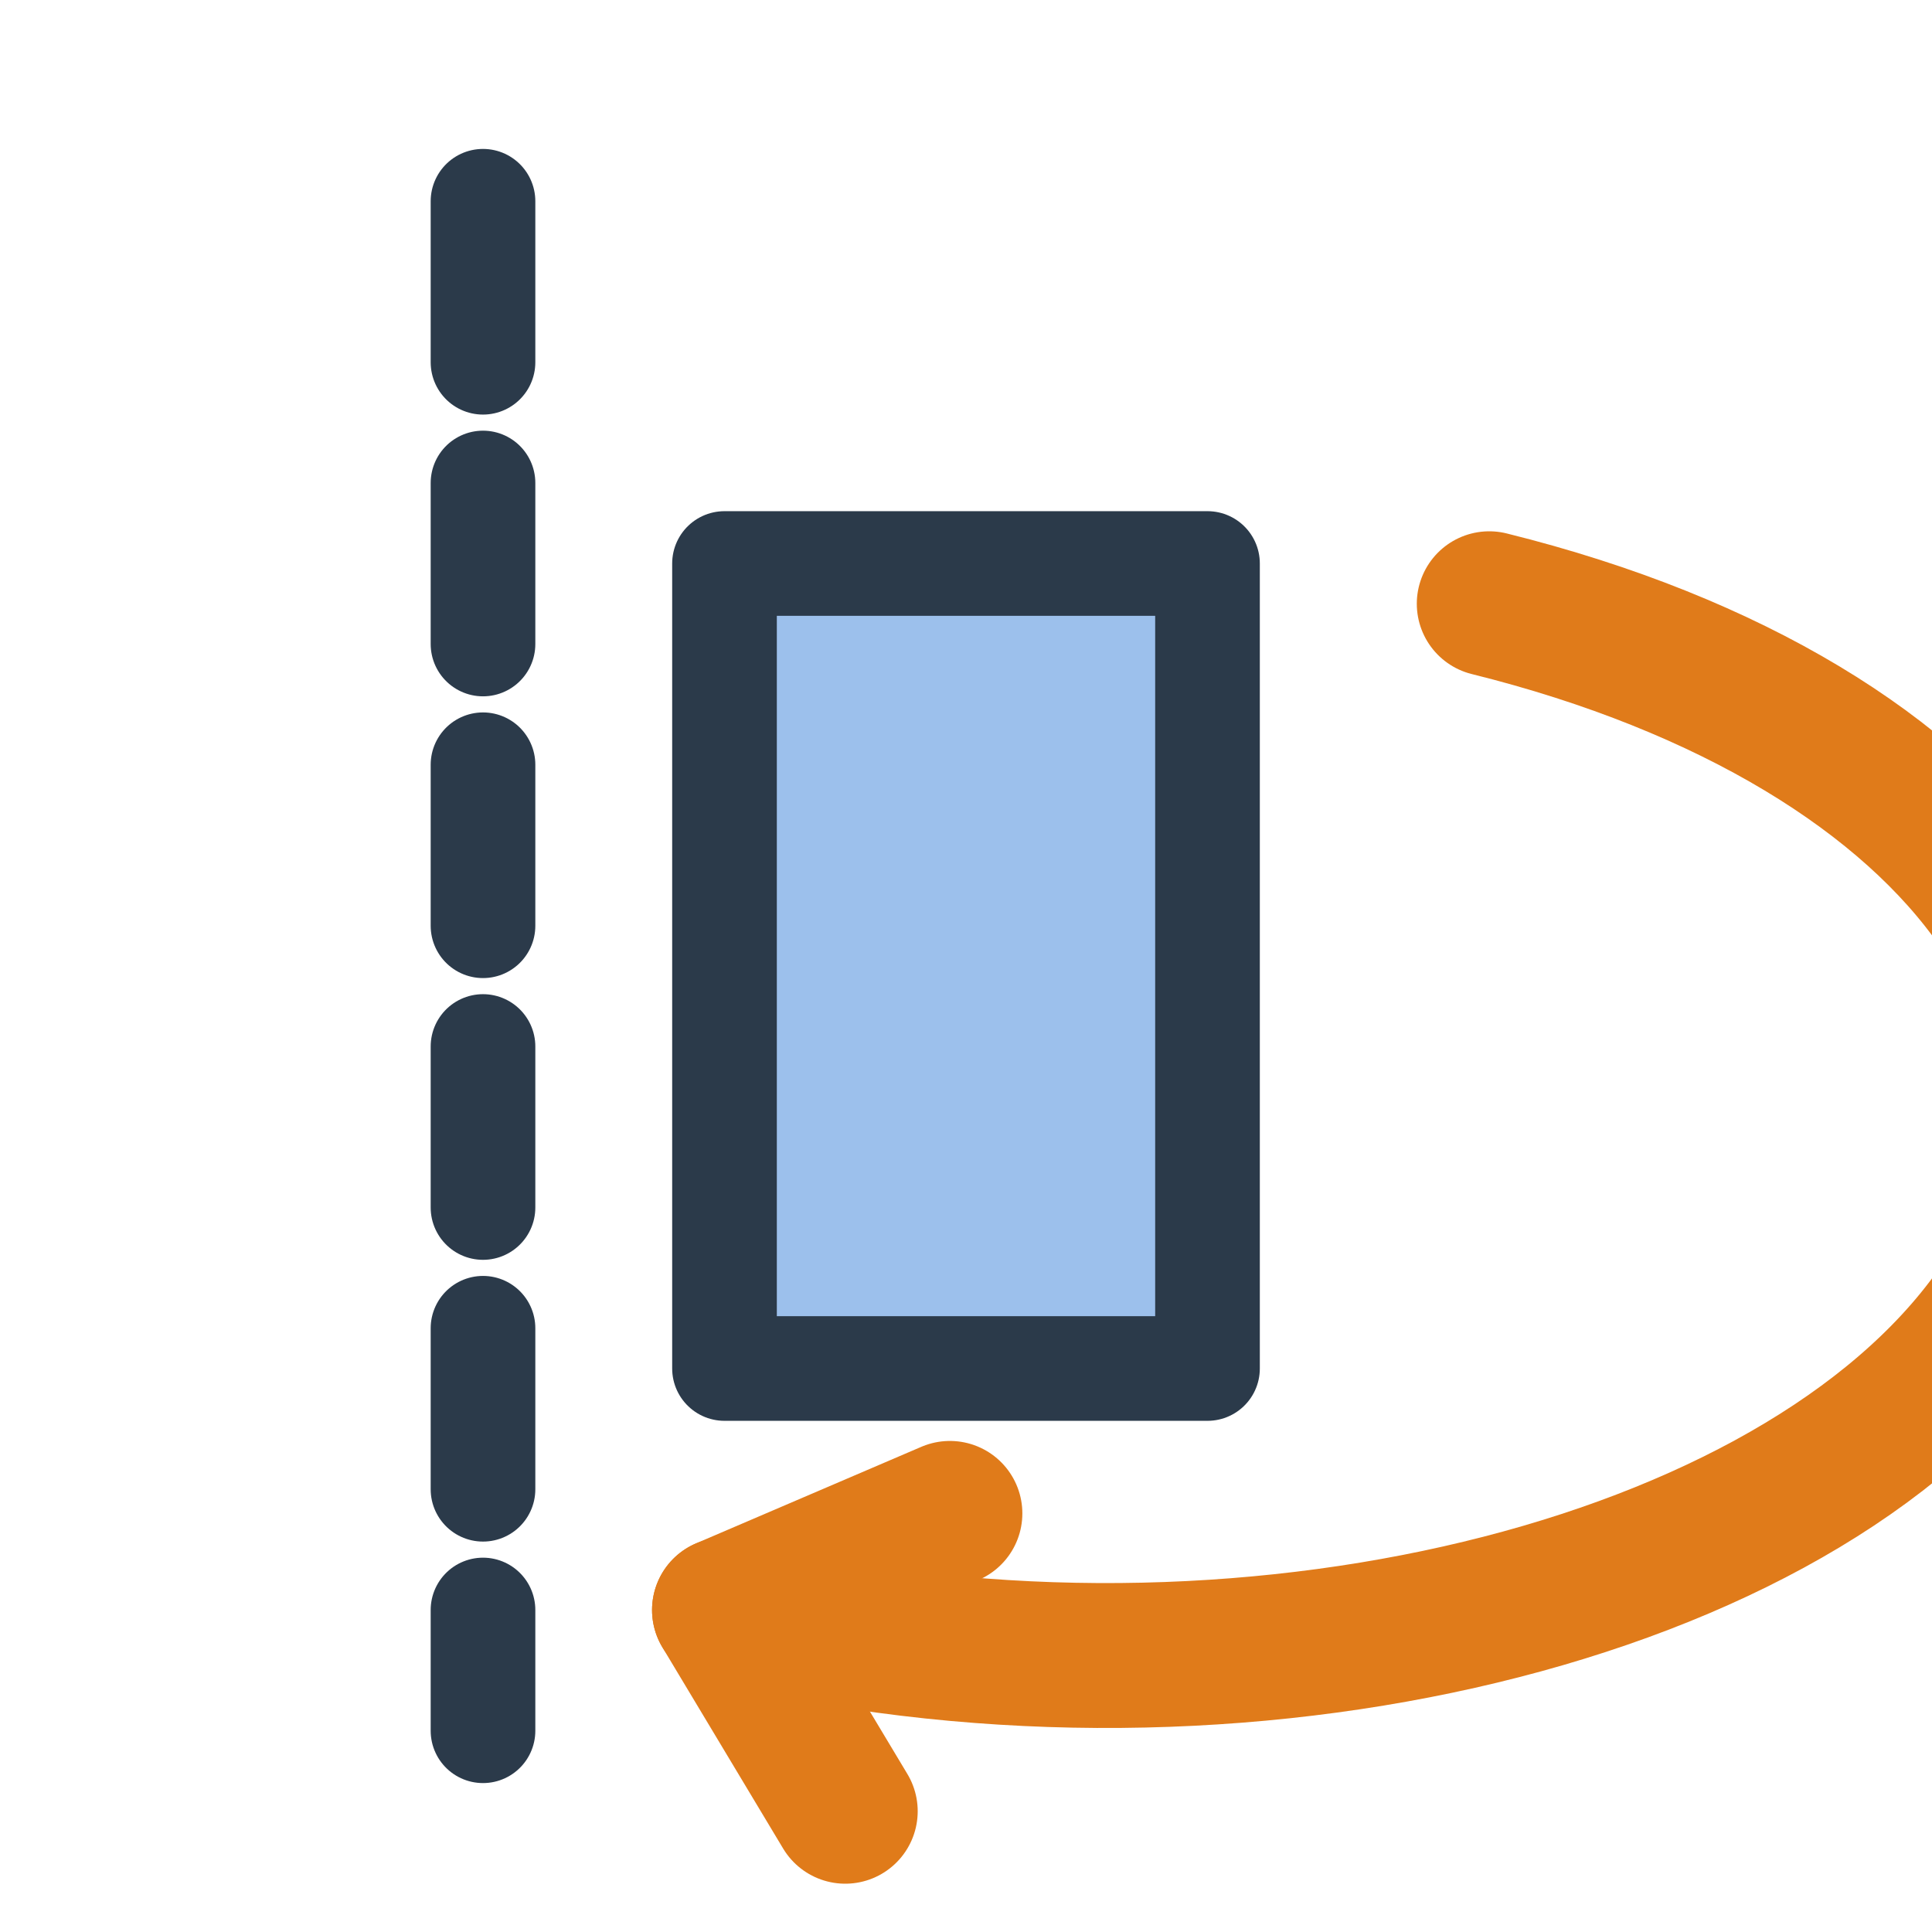
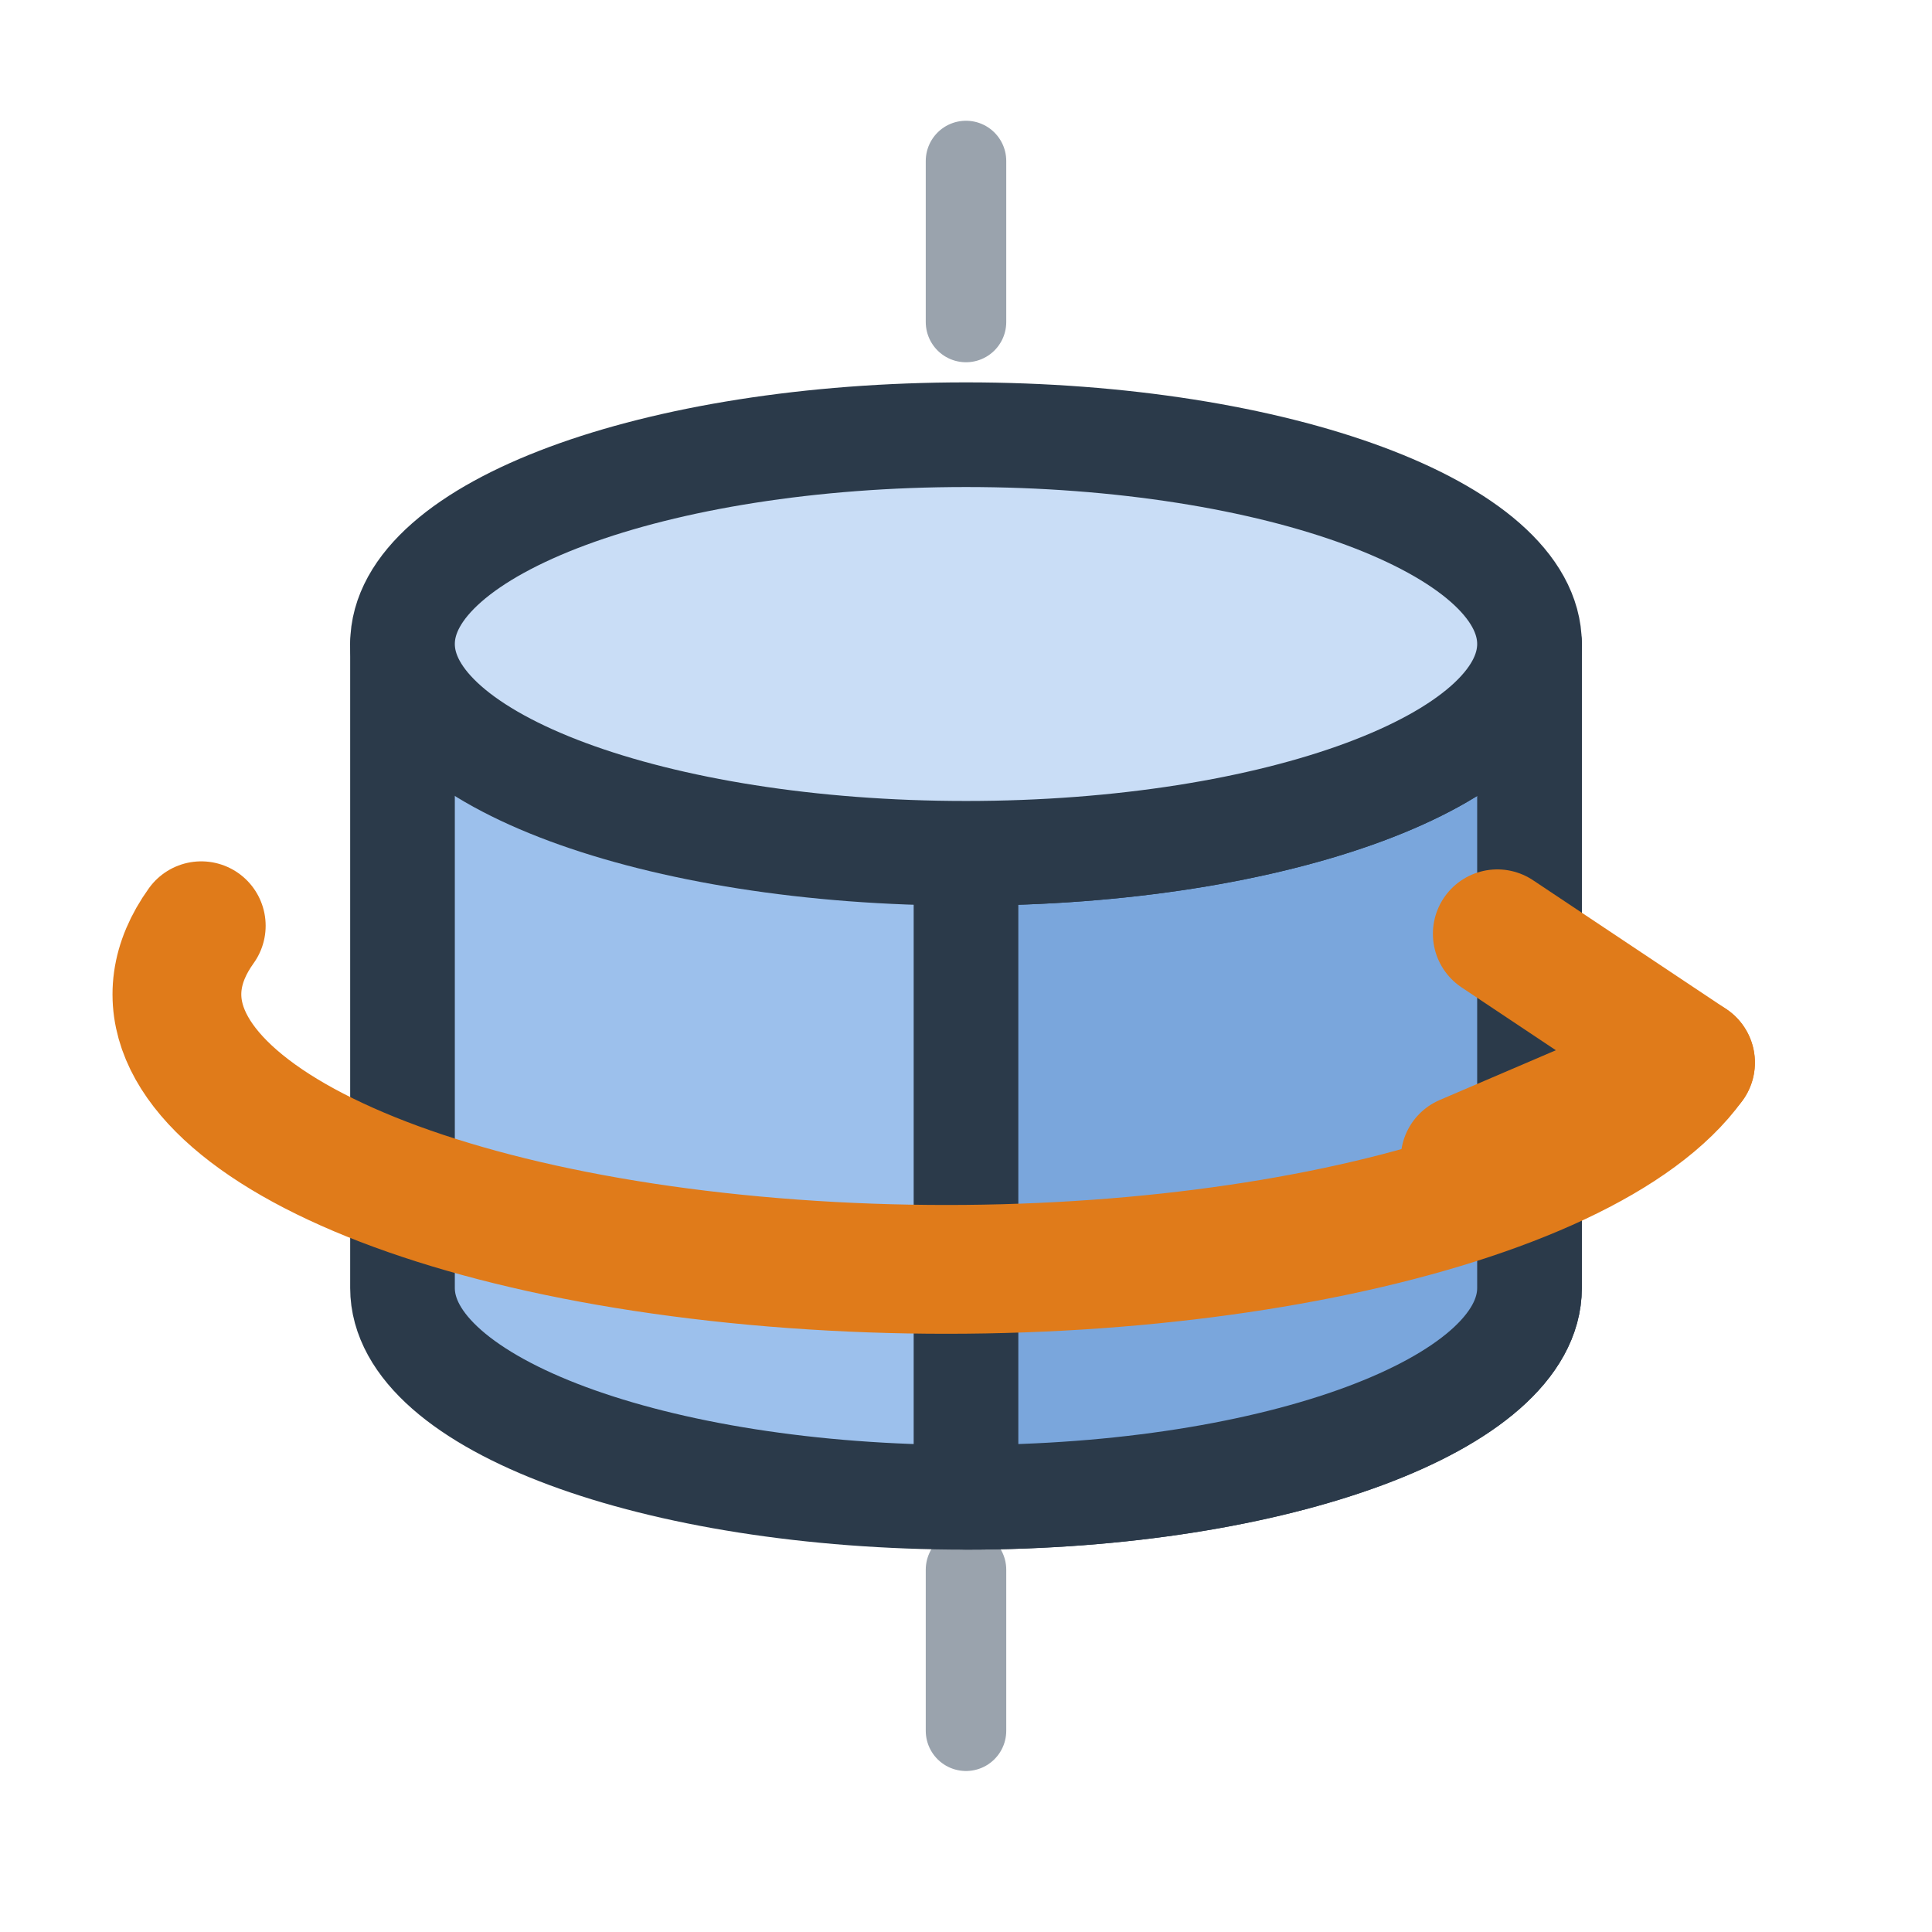
<svg xmlns="http://www.w3.org/2000/svg" viewBox="0 0 24 24" fill="none" stroke="#2b3a4a" stroke-width="1.3" stroke-linejoin="round" stroke-linecap="round">
-   <path d="M6 2.5 V21.5" stroke-dasharray="2 1.5" />
-   <rect x="9" y="7" width="6" height="10" fill="#9cc0ec" />
-   <path d="M18.5 7.5 A7 4 0 1 1 9 20" stroke="#e07b1a" stroke-width="1.8" />
-   <path d="M10.5 22.5 L9 20 L11.8 18.8" stroke="#e07b1a" stroke-width="1.8" />
+   <path d="M12 2 V22" stroke="#9aa3ad" stroke-width="1" stroke-dasharray="2 1.5" />
+   <path d="M5 8 V16 A7 2.6 0 0 0 19 16 V8" fill="#9cc0ec" />
+   <path d="M12 18.6 A7 2.6 0 0 0 19 16 V8 A7 2.6 0 0 1 12 10.6 Z" fill="#7aa6dc" />
+   <ellipse cx="12" cy="8" rx="7" ry="2.6" fill="#c9ddf6" />
+   <path d="M2.5 11.5 A9.5 3.4 0 0 0 21 13.2" stroke="#e07b1a" stroke-width="1.6" />
+   <path d="M18.6 11.6 L21 13.2 L18.2 14.4" stroke="#e07b1a" stroke-width="1.6" />
</svg>
